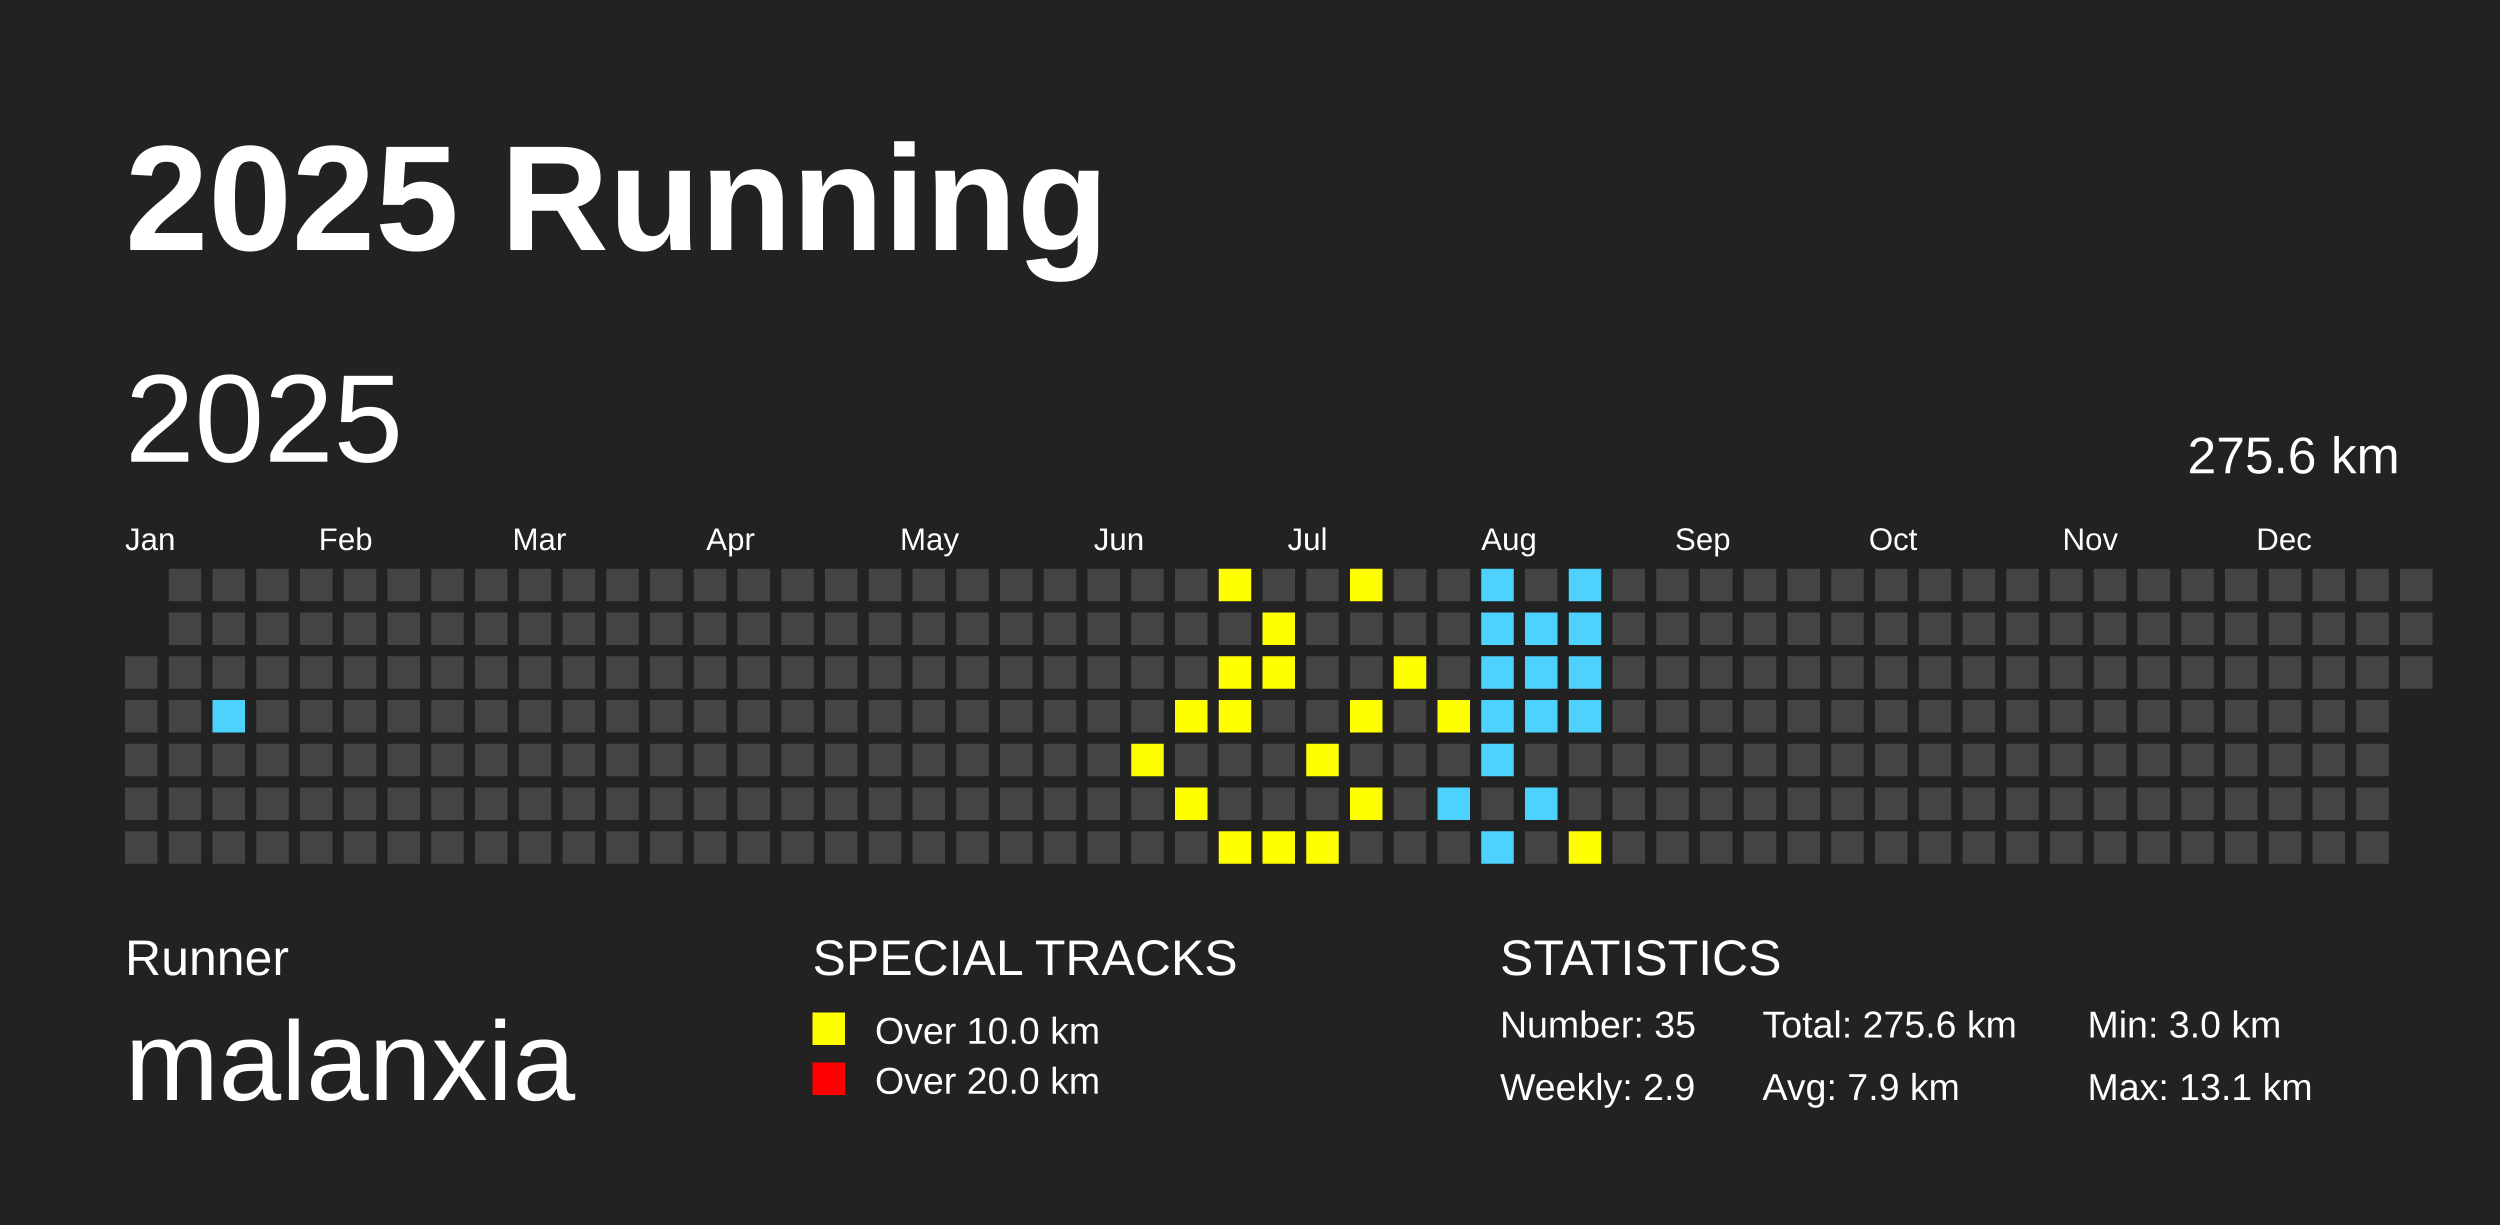
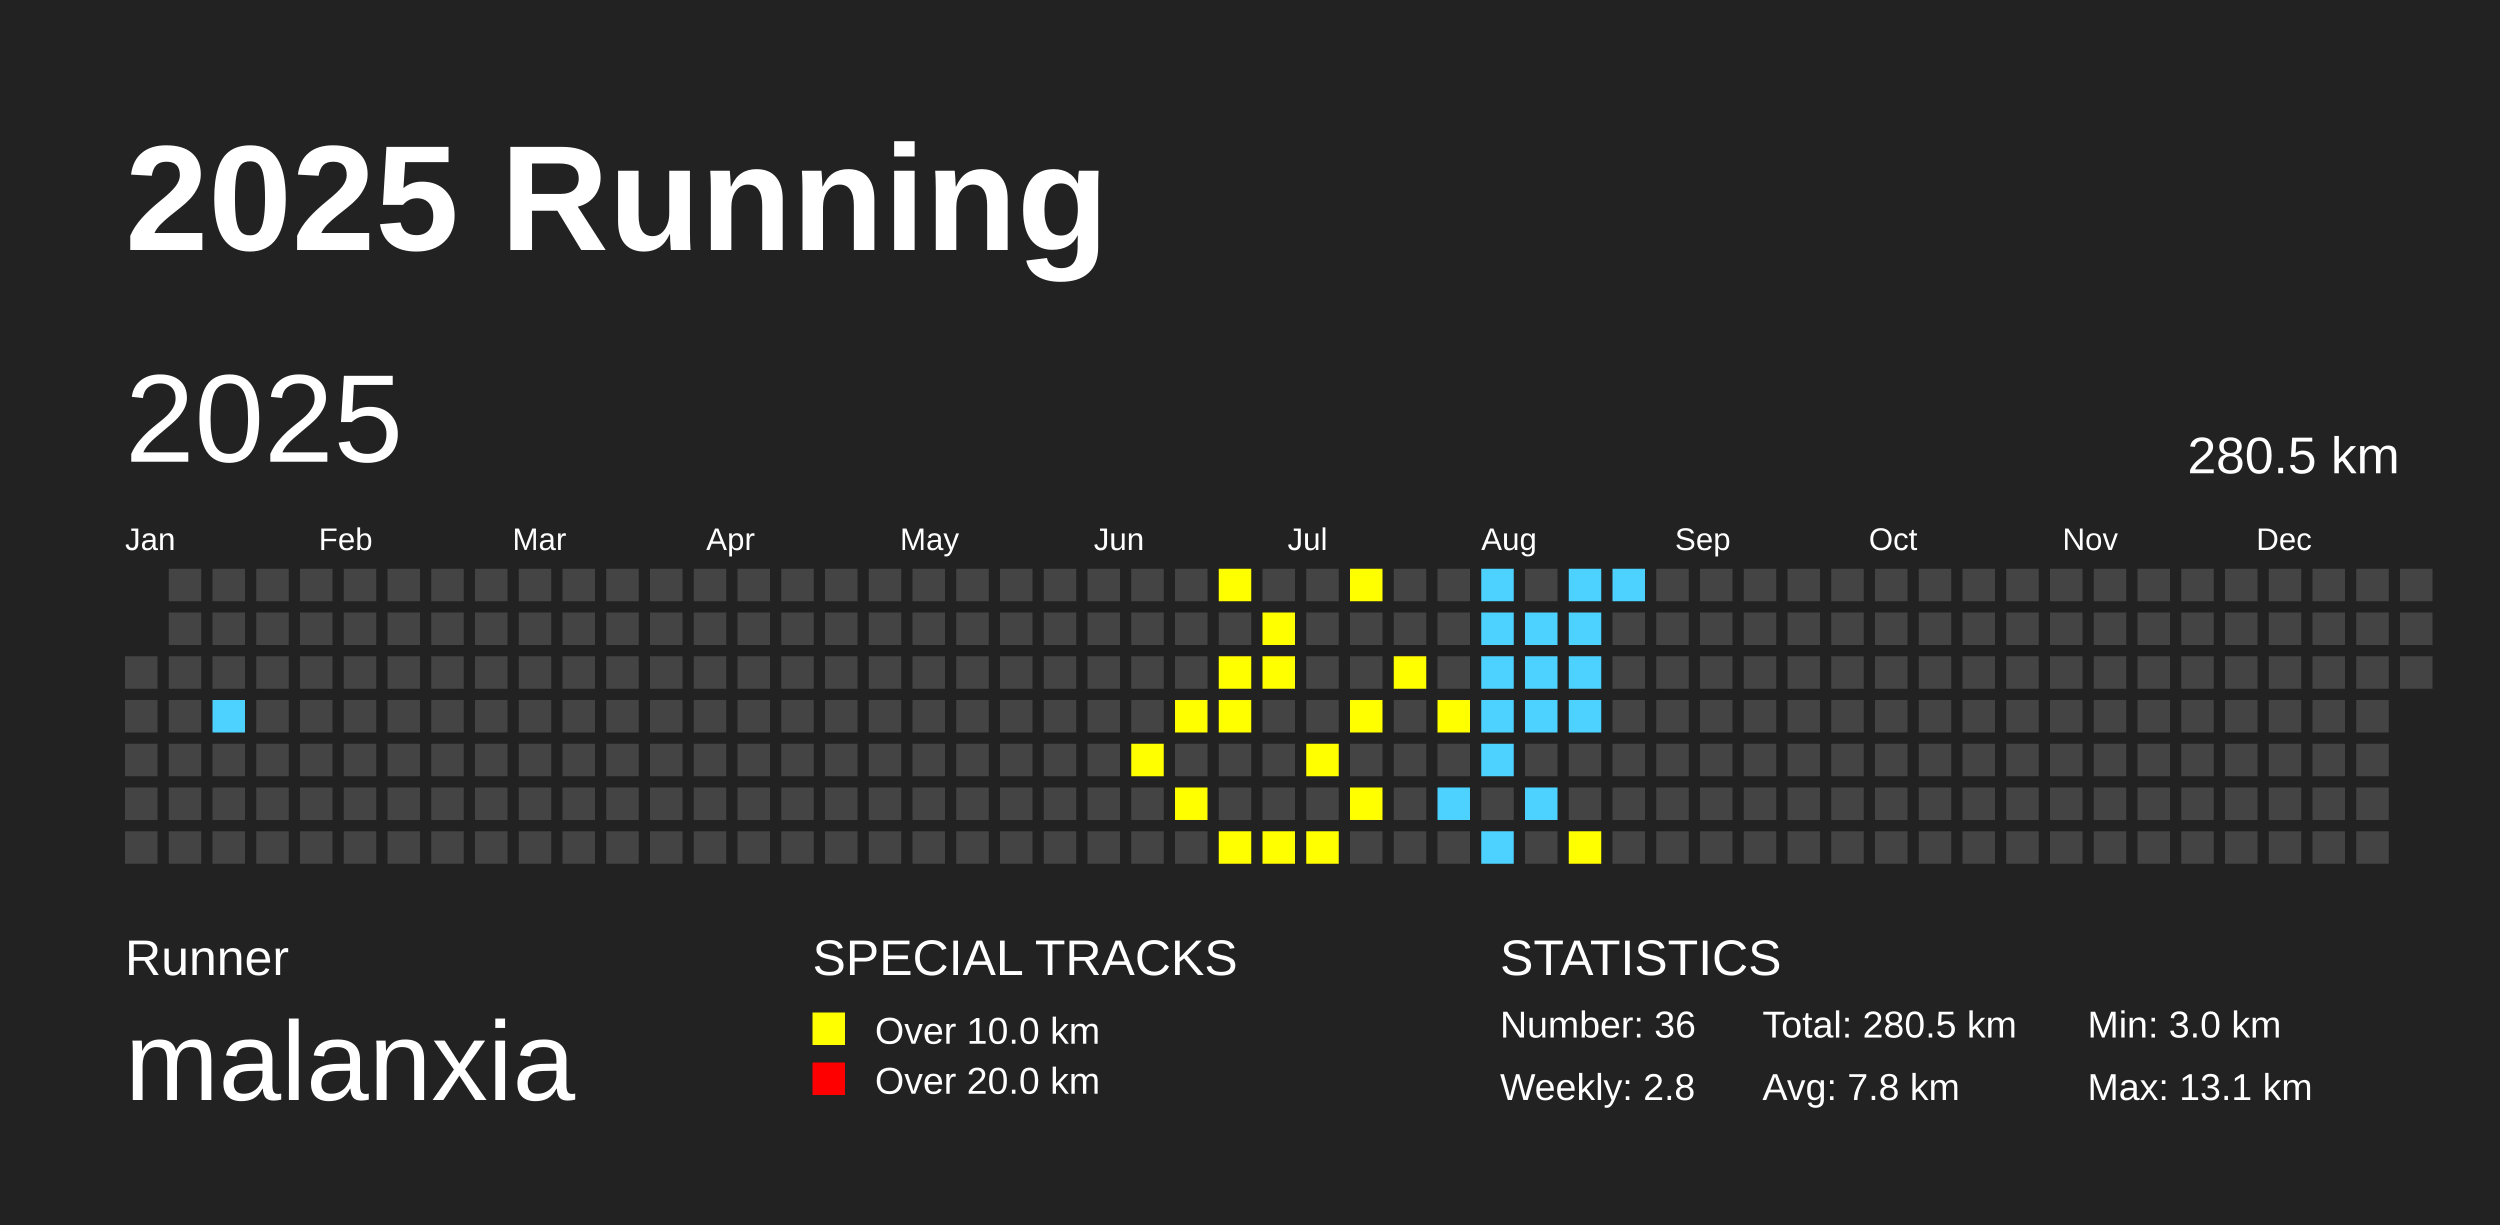
<svg xmlns="http://www.w3.org/2000/svg" baseProfile="full" height="98mm" version="1.1" viewBox="0,0,200,98" width="200mm">
  <defs />
  <rect fill="#222222" height="98" width="200" x="0" y="0" />
  <text fill="#FFFFFF" style="font-size:12px; font-family:Arial; font-weight:bold;" x="10" y="20">2025 Running</text>
  <text fill="#FFFFFF" style="font-size:4px; font-family:Arial" x="10" y="78">Runner</text>
  <text fill="#FFFFFF" style="font-size:9px; font-family:Arial" x="10" y="88">malanxia</text>
  <text fill="#FFFFFF" style="font-size:4px; font-family:Arial" x="65" y="78">SPECIAL TRACKS</text>
  <rect fill="yellow" height="2.6" width="2.6" x="65" y="81" />
  <text fill="#FFFFFF" style="font-size:3px; font-family:Arial" x="70" y="83.5">Over 10.0 km</text>
  <rect fill="red" height="2.6" width="2.6" x="65" y="85" />
  <text fill="#FFFFFF" style="font-size:3px; font-family:Arial" x="70" y="87.5">Over 20.0 km</text>
  <text fill="#FFFFFF" style="font-size:4px; font-family:Arial" x="120" y="78">STATISTICS</text>
-   <text fill="#FFFFFF" style="font-size:3px; font-family:Arial" x="120" y="83">Number: 35</text>
-   <text fill="#FFFFFF" style="font-size:3px; font-family:Arial" x="120" y="88">Weekly: 2.9</text>
-   <text fill="#FFFFFF" style="font-size:3px; font-family:Arial" x="141" y="83">Total: 275.6 km</text>
-   <text fill="#FFFFFF" style="font-size:3px; font-family:Arial" x="141" y="88">Avg: 7.9 km</text>
+   <text fill="#FFFFFF" style="font-size:3px; font-family:Arial" x="120" y="83">Number: 36</text>
+   <text fill="#FFFFFF" style="font-size:3px; font-family:Arial" x="120" y="88">Weekly: 2.8</text>
+   <text fill="#FFFFFF" style="font-size:3px; font-family:Arial" x="141" y="83">Total: 280.5 km</text>
+   <text fill="#FFFFFF" style="font-size:3px; font-family:Arial" x="141" y="88">Avg: 7.8 km</text>
  <text fill="#FFFFFF" style="font-size:3px; font-family:Arial" x="167" y="83">Min: 3.0 km</text>
  <text fill="#FFFFFF" style="font-size:3px; font-family:Arial" x="167" y="88">Max: 13.1 km</text>
  <text dominant-baseline="hanging" fill="#FFFFFF" style="font-size:10.0px; font-family:Arial;" x="10" y="30">2025</text>
-   <text dominant-baseline="hanging" fill="#FFFFFF" style="font-size:4.125px; font-family:Arial;" x="175" y="35">275.6 km</text>
+   <text dominant-baseline="hanging" fill="#FFFFFF" style="font-size:4.125px; font-family:Arial;" x="175" y="35">280.5 km</text>
  <text fill="#FFFFFF" style="font-size:2.5px; font-family:Arial" x="10.0" y="44">Jan</text>
  <text fill="#FFFFFF" style="font-size:2.5px; font-family:Arial" x="25.5" y="44">Feb</text>
  <text fill="#FFFFFF" style="font-size:2.5px; font-family:Arial" x="41.0" y="44">Mar</text>
  <text fill="#FFFFFF" style="font-size:2.5px; font-family:Arial" x="56.5" y="44">Apr</text>
  <text fill="#FFFFFF" style="font-size:2.5px; font-family:Arial" x="72.0" y="44">May</text>
  <text fill="#FFFFFF" style="font-size:2.5px; font-family:Arial" x="87.5" y="44">Jun</text>
  <text fill="#FFFFFF" style="font-size:2.5px; font-family:Arial" x="103.0" y="44">Jul</text>
  <text fill="#FFFFFF" style="font-size:2.5px; font-family:Arial" x="118.5" y="44">Aug</text>
  <text fill="#FFFFFF" style="font-size:2.5px; font-family:Arial" x="134.0" y="44">Sep</text>
  <text fill="#FFFFFF" style="font-size:2.5px; font-family:Arial" x="149.5" y="44">Oct</text>
  <text fill="#FFFFFF" style="font-size:2.5px; font-family:Arial" x="165.0" y="44">Nov</text>
  <text fill="#FFFFFF" style="font-size:2.5px; font-family:Arial" x="180.5" y="44">Dec</text>
  <rect fill="#444444" height="2.6" width="2.6" x="10.0" y="52.5" />
  <rect fill="#444444" height="2.6" width="2.6" x="10.0" y="56.0" />
  <rect fill="#444444" height="2.6" width="2.6" x="10.0" y="59.5" />
  <rect fill="#444444" height="2.6" width="2.6" x="10.0" y="63.0" />
  <rect fill="#444444" height="2.6" width="2.6" x="10.0" y="66.5" />
  <rect fill="#444444" height="2.6" width="2.6" x="13.5" y="45.5" />
  <rect fill="#444444" height="2.6" width="2.6" x="13.5" y="49.0" />
  <rect fill="#444444" height="2.6" width="2.6" x="13.5" y="52.5" />
  <rect fill="#444444" height="2.6" width="2.6" x="13.5" y="56.0" />
  <rect fill="#444444" height="2.6" width="2.6" x="13.5" y="59.5" />
  <rect fill="#444444" height="2.6" width="2.6" x="13.5" y="63.0" />
  <rect fill="#444444" height="2.6" width="2.6" x="13.5" y="66.5" />
  <rect fill="#444444" height="2.6" width="2.6" x="17.0" y="45.5" />
  <rect fill="#444444" height="2.6" width="2.6" x="17.0" y="49.0" />
  <rect fill="#444444" height="2.6" width="2.6" x="17.0" y="52.5" />
  <rect fill="#4DD2FF" height="2.6" width="2.6" x="17.0" y="56.0" />
  <rect fill="#444444" height="2.6" width="2.6" x="17.0" y="59.5" />
  <rect fill="#444444" height="2.6" width="2.6" x="17.0" y="63.0" />
  <rect fill="#444444" height="2.6" width="2.6" x="17.0" y="66.5" />
  <rect fill="#444444" height="2.6" width="2.6" x="20.5" y="45.5" />
  <rect fill="#444444" height="2.6" width="2.6" x="20.5" y="49.0" />
  <rect fill="#444444" height="2.6" width="2.6" x="20.5" y="52.5" />
  <rect fill="#444444" height="2.6" width="2.6" x="20.5" y="56.0" />
  <rect fill="#444444" height="2.6" width="2.6" x="20.5" y="59.5" />
  <rect fill="#444444" height="2.6" width="2.6" x="20.5" y="63.0" />
  <rect fill="#444444" height="2.6" width="2.6" x="20.5" y="66.5" />
  <rect fill="#444444" height="2.6" width="2.6" x="24.0" y="45.5" />
  <rect fill="#444444" height="2.6" width="2.6" x="24.0" y="49.0" />
  <rect fill="#444444" height="2.6" width="2.6" x="24.0" y="52.5" />
  <rect fill="#444444" height="2.6" width="2.6" x="24.0" y="56.0" />
  <rect fill="#444444" height="2.6" width="2.6" x="24.0" y="59.5" />
  <rect fill="#444444" height="2.6" width="2.6" x="24.0" y="63.0" />
  <rect fill="#444444" height="2.6" width="2.6" x="24.0" y="66.5" />
  <rect fill="#444444" height="2.6" width="2.6" x="27.5" y="45.5" />
  <rect fill="#444444" height="2.6" width="2.6" x="27.5" y="49.0" />
  <rect fill="#444444" height="2.6" width="2.6" x="27.5" y="52.5" />
  <rect fill="#444444" height="2.6" width="2.6" x="27.5" y="56.0" />
  <rect fill="#444444" height="2.6" width="2.6" x="27.5" y="59.5" />
  <rect fill="#444444" height="2.6" width="2.6" x="27.5" y="63.0" />
  <rect fill="#444444" height="2.6" width="2.6" x="27.5" y="66.5" />
  <rect fill="#444444" height="2.6" width="2.6" x="31.0" y="45.5" />
  <rect fill="#444444" height="2.6" width="2.6" x="31.0" y="49.0" />
  <rect fill="#444444" height="2.6" width="2.6" x="31.0" y="52.5" />
  <rect fill="#444444" height="2.6" width="2.6" x="31.0" y="56.0" />
  <rect fill="#444444" height="2.6" width="2.6" x="31.0" y="59.5" />
  <rect fill="#444444" height="2.6" width="2.6" x="31.0" y="63.0" />
  <rect fill="#444444" height="2.6" width="2.6" x="31.0" y="66.5" />
  <rect fill="#444444" height="2.6" width="2.6" x="34.5" y="45.5" />
  <rect fill="#444444" height="2.6" width="2.6" x="34.5" y="49.0" />
  <rect fill="#444444" height="2.6" width="2.6" x="34.5" y="52.5" />
  <rect fill="#444444" height="2.6" width="2.6" x="34.5" y="56.0" />
  <rect fill="#444444" height="2.6" width="2.6" x="34.5" y="59.5" />
  <rect fill="#444444" height="2.6" width="2.6" x="34.5" y="63.0" />
  <rect fill="#444444" height="2.6" width="2.6" x="34.5" y="66.5" />
  <rect fill="#444444" height="2.6" width="2.6" x="38.0" y="45.5" />
  <rect fill="#444444" height="2.6" width="2.6" x="38.0" y="49.0" />
  <rect fill="#444444" height="2.6" width="2.6" x="38.0" y="52.5" />
  <rect fill="#444444" height="2.6" width="2.6" x="38.0" y="56.0" />
  <rect fill="#444444" height="2.6" width="2.6" x="38.0" y="59.5" />
  <rect fill="#444444" height="2.6" width="2.6" x="38.0" y="63.0" />
  <rect fill="#444444" height="2.6" width="2.6" x="38.0" y="66.5" />
  <rect fill="#444444" height="2.6" width="2.6" x="41.5" y="45.5" />
  <rect fill="#444444" height="2.6" width="2.6" x="41.5" y="49.0" />
  <rect fill="#444444" height="2.6" width="2.6" x="41.5" y="52.5" />
  <rect fill="#444444" height="2.6" width="2.6" x="41.5" y="56.0" />
  <rect fill="#444444" height="2.6" width="2.6" x="41.5" y="59.5" />
  <rect fill="#444444" height="2.6" width="2.6" x="41.5" y="63.0" />
  <rect fill="#444444" height="2.6" width="2.6" x="41.5" y="66.5" />
  <rect fill="#444444" height="2.6" width="2.6" x="45.0" y="45.5" />
  <rect fill="#444444" height="2.6" width="2.6" x="45.0" y="49.0" />
  <rect fill="#444444" height="2.6" width="2.6" x="45.0" y="52.5" />
  <rect fill="#444444" height="2.6" width="2.6" x="45.0" y="56.0" />
  <rect fill="#444444" height="2.6" width="2.6" x="45.0" y="59.5" />
  <rect fill="#444444" height="2.6" width="2.6" x="45.0" y="63.0" />
  <rect fill="#444444" height="2.6" width="2.6" x="45.0" y="66.5" />
  <rect fill="#444444" height="2.6" width="2.6" x="48.5" y="45.5" />
  <rect fill="#444444" height="2.6" width="2.6" x="48.5" y="49.0" />
  <rect fill="#444444" height="2.6" width="2.6" x="48.5" y="52.5" />
  <rect fill="#444444" height="2.6" width="2.6" x="48.5" y="56.0" />
  <rect fill="#444444" height="2.6" width="2.6" x="48.5" y="59.5" />
  <rect fill="#444444" height="2.6" width="2.6" x="48.5" y="63.0" />
  <rect fill="#444444" height="2.6" width="2.6" x="48.5" y="66.5" />
  <rect fill="#444444" height="2.6" width="2.6" x="52.0" y="45.5" />
  <rect fill="#444444" height="2.6" width="2.6" x="52.0" y="49.0" />
  <rect fill="#444444" height="2.6" width="2.6" x="52.0" y="52.5" />
  <rect fill="#444444" height="2.6" width="2.6" x="52.0" y="56.0" />
  <rect fill="#444444" height="2.6" width="2.6" x="52.0" y="59.5" />
  <rect fill="#444444" height="2.6" width="2.6" x="52.0" y="63.0" />
  <rect fill="#444444" height="2.6" width="2.6" x="52.0" y="66.5" />
  <rect fill="#444444" height="2.6" width="2.6" x="55.5" y="45.5" />
  <rect fill="#444444" height="2.6" width="2.6" x="55.5" y="49.0" />
  <rect fill="#444444" height="2.6" width="2.6" x="55.5" y="52.5" />
  <rect fill="#444444" height="2.6" width="2.6" x="55.5" y="56.0" />
  <rect fill="#444444" height="2.6" width="2.6" x="55.5" y="59.5" />
  <rect fill="#444444" height="2.6" width="2.6" x="55.5" y="63.0" />
  <rect fill="#444444" height="2.6" width="2.6" x="55.5" y="66.5" />
  <rect fill="#444444" height="2.6" width="2.6" x="59.0" y="45.5" />
  <rect fill="#444444" height="2.6" width="2.6" x="59.0" y="49.0" />
  <rect fill="#444444" height="2.6" width="2.6" x="59.0" y="52.5" />
  <rect fill="#444444" height="2.6" width="2.6" x="59.0" y="56.0" />
  <rect fill="#444444" height="2.6" width="2.6" x="59.0" y="59.5" />
  <rect fill="#444444" height="2.6" width="2.6" x="59.0" y="63.0" />
  <rect fill="#444444" height="2.6" width="2.6" x="59.0" y="66.5" />
  <rect fill="#444444" height="2.6" width="2.6" x="62.5" y="45.5" />
  <rect fill="#444444" height="2.6" width="2.6" x="62.5" y="49.0" />
  <rect fill="#444444" height="2.6" width="2.6" x="62.5" y="52.5" />
  <rect fill="#444444" height="2.6" width="2.6" x="62.5" y="56.0" />
  <rect fill="#444444" height="2.6" width="2.6" x="62.5" y="59.5" />
  <rect fill="#444444" height="2.6" width="2.6" x="62.5" y="63.0" />
  <rect fill="#444444" height="2.6" width="2.6" x="62.5" y="66.5" />
  <rect fill="#444444" height="2.6" width="2.6" x="66.0" y="45.5" />
  <rect fill="#444444" height="2.6" width="2.6" x="66.0" y="49.0" />
  <rect fill="#444444" height="2.6" width="2.6" x="66.0" y="52.5" />
  <rect fill="#444444" height="2.6" width="2.6" x="66.0" y="56.0" />
  <rect fill="#444444" height="2.6" width="2.6" x="66.0" y="59.5" />
  <rect fill="#444444" height="2.6" width="2.6" x="66.0" y="63.0" />
  <rect fill="#444444" height="2.6" width="2.6" x="66.0" y="66.5" />
  <rect fill="#444444" height="2.6" width="2.6" x="69.5" y="45.5" />
  <rect fill="#444444" height="2.6" width="2.6" x="69.5" y="49.0" />
  <rect fill="#444444" height="2.6" width="2.6" x="69.5" y="52.5" />
  <rect fill="#444444" height="2.6" width="2.6" x="69.5" y="56.0" />
  <rect fill="#444444" height="2.6" width="2.6" x="69.5" y="59.5" />
  <rect fill="#444444" height="2.6" width="2.6" x="69.5" y="63.0" />
  <rect fill="#444444" height="2.6" width="2.6" x="69.5" y="66.5" />
  <rect fill="#444444" height="2.6" width="2.6" x="73.0" y="45.5" />
  <rect fill="#444444" height="2.6" width="2.6" x="73.0" y="49.0" />
  <rect fill="#444444" height="2.6" width="2.6" x="73.0" y="52.5" />
  <rect fill="#444444" height="2.6" width="2.6" x="73.0" y="56.0" />
  <rect fill="#444444" height="2.6" width="2.6" x="73.0" y="59.5" />
  <rect fill="#444444" height="2.6" width="2.6" x="73.0" y="63.0" />
  <rect fill="#444444" height="2.6" width="2.6" x="73.0" y="66.5" />
  <rect fill="#444444" height="2.6" width="2.6" x="76.5" y="45.5" />
  <rect fill="#444444" height="2.6" width="2.6" x="76.5" y="49.0" />
  <rect fill="#444444" height="2.6" width="2.6" x="76.5" y="52.5" />
  <rect fill="#444444" height="2.6" width="2.6" x="76.5" y="56.0" />
  <rect fill="#444444" height="2.6" width="2.6" x="76.5" y="59.5" />
  <rect fill="#444444" height="2.6" width="2.6" x="76.5" y="63.0" />
  <rect fill="#444444" height="2.6" width="2.6" x="76.5" y="66.5" />
  <rect fill="#444444" height="2.6" width="2.6" x="80.0" y="45.5" />
  <rect fill="#444444" height="2.6" width="2.6" x="80.0" y="49.0" />
  <rect fill="#444444" height="2.6" width="2.6" x="80.0" y="52.5" />
  <rect fill="#444444" height="2.6" width="2.6" x="80.0" y="56.0" />
  <rect fill="#444444" height="2.6" width="2.6" x="80.0" y="59.5" />
  <rect fill="#444444" height="2.6" width="2.6" x="80.0" y="63.0" />
  <rect fill="#444444" height="2.6" width="2.6" x="80.0" y="66.5" />
  <rect fill="#444444" height="2.6" width="2.6" x="83.5" y="45.5" />
  <rect fill="#444444" height="2.6" width="2.6" x="83.5" y="49.0" />
  <rect fill="#444444" height="2.6" width="2.6" x="83.5" y="52.5" />
  <rect fill="#444444" height="2.6" width="2.6" x="83.5" y="56.0" />
  <rect fill="#444444" height="2.6" width="2.6" x="83.5" y="59.5" />
  <rect fill="#444444" height="2.6" width="2.6" x="83.5" y="63.0" />
  <rect fill="#444444" height="2.6" width="2.6" x="83.5" y="66.5" />
  <rect fill="#444444" height="2.6" width="2.6" x="87.0" y="45.5" />
  <rect fill="#444444" height="2.6" width="2.6" x="87.0" y="49.0" />
  <rect fill="#444444" height="2.6" width="2.6" x="87.0" y="52.5" />
  <rect fill="#444444" height="2.6" width="2.6" x="87.0" y="56.0" />
  <rect fill="#444444" height="2.6" width="2.6" x="87.0" y="59.5" />
  <rect fill="#444444" height="2.6" width="2.6" x="87.0" y="63.0" />
  <rect fill="#444444" height="2.6" width="2.6" x="87.0" y="66.5" />
  <rect fill="#444444" height="2.6" width="2.6" x="90.5" y="45.5" />
  <rect fill="#444444" height="2.6" width="2.6" x="90.5" y="49.0" />
  <rect fill="#444444" height="2.6" width="2.6" x="90.5" y="52.5" />
  <rect fill="#444444" height="2.6" width="2.6" x="90.5" y="56.0" />
  <rect fill="yellow" height="2.6" width="2.6" x="90.5" y="59.5" />
  <rect fill="#444444" height="2.6" width="2.6" x="90.5" y="63.0" />
  <rect fill="#444444" height="2.6" width="2.6" x="90.5" y="66.5" />
  <rect fill="#444444" height="2.6" width="2.6" x="94.0" y="45.5" />
  <rect fill="#444444" height="2.6" width="2.6" x="94.0" y="49.0" />
  <rect fill="#444444" height="2.6" width="2.6" x="94.0" y="52.5" />
  <rect fill="yellow" height="2.6" width="2.6" x="94.0" y="56.0" />
  <rect fill="#444444" height="2.6" width="2.6" x="94.0" y="59.5" />
  <rect fill="yellow" height="2.6" width="2.6" x="94.0" y="63.0" />
  <rect fill="#444444" height="2.6" width="2.6" x="94.0" y="66.5" />
  <rect fill="yellow" height="2.6" width="2.6" x="97.5" y="45.5" />
  <rect fill="#444444" height="2.6" width="2.6" x="97.5" y="49.0" />
  <rect fill="yellow" height="2.6" width="2.6" x="97.5" y="52.5" />
  <rect fill="yellow" height="2.6" width="2.6" x="97.5" y="56.0" />
  <rect fill="#444444" height="2.6" width="2.6" x="97.5" y="59.5" />
  <rect fill="#444444" height="2.6" width="2.6" x="97.5" y="63.0" />
  <rect fill="yellow" height="2.6" width="2.6" x="97.5" y="66.5" />
  <rect fill="#444444" height="2.6" width="2.6" x="101.0" y="45.5" />
  <rect fill="yellow" height="2.6" width="2.6" x="101.0" y="49.0" />
  <rect fill="yellow" height="2.6" width="2.6" x="101.0" y="52.5" />
  <rect fill="#444444" height="2.6" width="2.6" x="101.0" y="56.0" />
  <rect fill="#444444" height="2.6" width="2.6" x="101.0" y="59.5" />
  <rect fill="#444444" height="2.6" width="2.6" x="101.0" y="63.0" />
  <rect fill="yellow" height="2.6" width="2.6" x="101.0" y="66.5" />
  <rect fill="#444444" height="2.6" width="2.6" x="104.5" y="45.5" />
  <rect fill="#444444" height="2.6" width="2.6" x="104.5" y="49.0" />
  <rect fill="#444444" height="2.6" width="2.6" x="104.5" y="52.5" />
  <rect fill="#444444" height="2.6" width="2.6" x="104.5" y="56.0" />
  <rect fill="yellow" height="2.6" width="2.6" x="104.5" y="59.5" />
  <rect fill="#444444" height="2.6" width="2.6" x="104.5" y="63.0" />
  <rect fill="yellow" height="2.6" width="2.6" x="104.5" y="66.5" />
  <rect fill="yellow" height="2.6" width="2.6" x="108.0" y="45.5" />
  <rect fill="#444444" height="2.6" width="2.6" x="108.0" y="49.0" />
  <rect fill="#444444" height="2.6" width="2.6" x="108.0" y="52.5" />
  <rect fill="yellow" height="2.6" width="2.6" x="108.0" y="56.0" />
  <rect fill="#444444" height="2.6" width="2.6" x="108.0" y="59.5" />
  <rect fill="yellow" height="2.6" width="2.6" x="108.0" y="63.0" />
  <rect fill="#444444" height="2.6" width="2.6" x="108.0" y="66.5" />
  <rect fill="#444444" height="2.6" width="2.6" x="111.5" y="45.5" />
  <rect fill="#444444" height="2.6" width="2.6" x="111.5" y="49.0" />
  <rect fill="yellow" height="2.6" width="2.6" x="111.5" y="52.5" />
  <rect fill="#444444" height="2.6" width="2.6" x="111.5" y="56.0" />
  <rect fill="#444444" height="2.6" width="2.6" x="111.5" y="59.5" />
  <rect fill="#444444" height="2.6" width="2.6" x="111.5" y="63.0" />
  <rect fill="#444444" height="2.6" width="2.6" x="111.5" y="66.5" />
  <rect fill="#444444" height="2.6" width="2.6" x="115.0" y="45.5" />
  <rect fill="#444444" height="2.6" width="2.6" x="115.0" y="49.0" />
  <rect fill="#444444" height="2.6" width="2.6" x="115.0" y="52.5" />
  <rect fill="yellow" height="2.6" width="2.6" x="115.0" y="56.0" />
  <rect fill="#444444" height="2.6" width="2.6" x="115.0" y="59.5" />
  <rect fill="#4DD2FF" height="2.6" width="2.6" x="115.0" y="63.0" />
  <rect fill="#444444" height="2.6" width="2.6" x="115.0" y="66.5" />
  <rect fill="#4DD2FF" height="2.6" width="2.6" x="118.5" y="45.5" />
  <rect fill="#4DD2FF" height="2.6" width="2.6" x="118.5" y="49.0" />
  <rect fill="#4DD2FF" height="2.6" width="2.6" x="118.5" y="52.5" />
  <rect fill="#4DD2FF" height="2.6" width="2.6" x="118.5" y="56.0" />
  <rect fill="#4DD2FF" height="2.6" width="2.6" x="118.5" y="59.5" />
  <rect fill="#444444" height="2.6" width="2.6" x="118.5" y="63.0" />
  <rect fill="#4DD2FF" height="2.6" width="2.6" x="118.5" y="66.5" />
  <rect fill="#444444" height="2.6" width="2.6" x="122.0" y="45.5" />
  <rect fill="#4DD2FF" height="2.6" width="2.6" x="122.0" y="49.0" />
  <rect fill="#4DD2FF" height="2.6" width="2.6" x="122.0" y="52.5" />
  <rect fill="#4DD2FF" height="2.6" width="2.6" x="122.0" y="56.0" />
  <rect fill="#444444" height="2.6" width="2.6" x="122.0" y="59.5" />
  <rect fill="#4DD2FF" height="2.6" width="2.6" x="122.0" y="63.0" />
  <rect fill="#444444" height="2.6" width="2.6" x="122.0" y="66.5" />
  <rect fill="#4DD2FF" height="2.6" width="2.6" x="125.5" y="45.5" />
  <rect fill="#4DD2FF" height="2.6" width="2.6" x="125.5" y="49.0" />
  <rect fill="#4DD2FF" height="2.6" width="2.6" x="125.5" y="52.5" />
  <rect fill="#4DD2FF" height="2.6" width="2.6" x="125.5" y="56.0" />
  <rect fill="#444444" height="2.6" width="2.6" x="125.5" y="59.5" />
  <rect fill="#444444" height="2.6" width="2.6" x="125.5" y="63.0" />
  <rect fill="yellow" height="2.6" width="2.6" x="125.5" y="66.5" />
-   <rect fill="#444444" height="2.6" width="2.6" x="129.0" y="45.5" />
+   <rect fill="#4DD2FF" height="2.6" width="2.6" x="129.0" y="45.5" />
  <rect fill="#444444" height="2.6" width="2.6" x="129.0" y="49.0" />
  <rect fill="#444444" height="2.6" width="2.6" x="129.0" y="52.5" />
  <rect fill="#444444" height="2.6" width="2.6" x="129.0" y="56.0" />
  <rect fill="#444444" height="2.6" width="2.6" x="129.0" y="59.5" />
  <rect fill="#444444" height="2.6" width="2.6" x="129.0" y="63.0" />
  <rect fill="#444444" height="2.6" width="2.6" x="129.0" y="66.5" />
  <rect fill="#444444" height="2.6" width="2.6" x="132.5" y="45.5" />
  <rect fill="#444444" height="2.6" width="2.6" x="132.5" y="49.0" />
  <rect fill="#444444" height="2.6" width="2.6" x="132.5" y="52.5" />
  <rect fill="#444444" height="2.6" width="2.6" x="132.5" y="56.0" />
  <rect fill="#444444" height="2.6" width="2.6" x="132.5" y="59.5" />
  <rect fill="#444444" height="2.6" width="2.6" x="132.5" y="63.0" />
  <rect fill="#444444" height="2.6" width="2.6" x="132.5" y="66.5" />
  <rect fill="#444444" height="2.6" width="2.6" x="136.0" y="45.5" />
  <rect fill="#444444" height="2.6" width="2.6" x="136.0" y="49.0" />
  <rect fill="#444444" height="2.6" width="2.6" x="136.0" y="52.5" />
  <rect fill="#444444" height="2.6" width="2.6" x="136.0" y="56.0" />
  <rect fill="#444444" height="2.6" width="2.6" x="136.0" y="59.5" />
  <rect fill="#444444" height="2.6" width="2.6" x="136.0" y="63.0" />
  <rect fill="#444444" height="2.6" width="2.6" x="136.0" y="66.5" />
  <rect fill="#444444" height="2.6" width="2.6" x="139.5" y="45.5" />
  <rect fill="#444444" height="2.6" width="2.6" x="139.5" y="49.0" />
  <rect fill="#444444" height="2.6" width="2.6" x="139.5" y="52.5" />
  <rect fill="#444444" height="2.6" width="2.6" x="139.5" y="56.0" />
  <rect fill="#444444" height="2.6" width="2.6" x="139.5" y="59.5" />
  <rect fill="#444444" height="2.6" width="2.6" x="139.5" y="63.0" />
  <rect fill="#444444" height="2.6" width="2.6" x="139.5" y="66.5" />
  <rect fill="#444444" height="2.6" width="2.6" x="143.0" y="45.5" />
  <rect fill="#444444" height="2.6" width="2.6" x="143.0" y="49.0" />
  <rect fill="#444444" height="2.6" width="2.6" x="143.0" y="52.5" />
  <rect fill="#444444" height="2.6" width="2.6" x="143.0" y="56.0" />
  <rect fill="#444444" height="2.6" width="2.6" x="143.0" y="59.5" />
  <rect fill="#444444" height="2.6" width="2.6" x="143.0" y="63.0" />
  <rect fill="#444444" height="2.6" width="2.6" x="143.0" y="66.5" />
  <rect fill="#444444" height="2.6" width="2.6" x="146.5" y="45.5" />
  <rect fill="#444444" height="2.6" width="2.6" x="146.5" y="49.0" />
  <rect fill="#444444" height="2.6" width="2.6" x="146.5" y="52.5" />
  <rect fill="#444444" height="2.6" width="2.6" x="146.5" y="56.0" />
  <rect fill="#444444" height="2.6" width="2.6" x="146.5" y="59.5" />
  <rect fill="#444444" height="2.6" width="2.6" x="146.5" y="63.0" />
  <rect fill="#444444" height="2.6" width="2.6" x="146.5" y="66.5" />
  <rect fill="#444444" height="2.6" width="2.6" x="150.0" y="45.5" />
  <rect fill="#444444" height="2.6" width="2.6" x="150.0" y="49.0" />
  <rect fill="#444444" height="2.6" width="2.6" x="150.0" y="52.5" />
  <rect fill="#444444" height="2.6" width="2.6" x="150.0" y="56.0" />
  <rect fill="#444444" height="2.6" width="2.6" x="150.0" y="59.5" />
  <rect fill="#444444" height="2.6" width="2.6" x="150.0" y="63.0" />
  <rect fill="#444444" height="2.6" width="2.6" x="150.0" y="66.5" />
  <rect fill="#444444" height="2.6" width="2.6" x="153.5" y="45.5" />
  <rect fill="#444444" height="2.6" width="2.6" x="153.5" y="49.0" />
  <rect fill="#444444" height="2.6" width="2.6" x="153.5" y="52.5" />
  <rect fill="#444444" height="2.6" width="2.6" x="153.5" y="56.0" />
  <rect fill="#444444" height="2.6" width="2.6" x="153.5" y="59.5" />
  <rect fill="#444444" height="2.6" width="2.6" x="153.5" y="63.0" />
  <rect fill="#444444" height="2.6" width="2.6" x="153.5" y="66.5" />
  <rect fill="#444444" height="2.6" width="2.6" x="157.0" y="45.5" />
  <rect fill="#444444" height="2.6" width="2.6" x="157.0" y="49.0" />
  <rect fill="#444444" height="2.6" width="2.6" x="157.0" y="52.5" />
  <rect fill="#444444" height="2.6" width="2.6" x="157.0" y="56.0" />
  <rect fill="#444444" height="2.6" width="2.6" x="157.0" y="59.5" />
  <rect fill="#444444" height="2.6" width="2.6" x="157.0" y="63.0" />
  <rect fill="#444444" height="2.6" width="2.6" x="157.0" y="66.5" />
  <rect fill="#444444" height="2.6" width="2.6" x="160.5" y="45.5" />
  <rect fill="#444444" height="2.6" width="2.6" x="160.5" y="49.0" />
  <rect fill="#444444" height="2.6" width="2.6" x="160.5" y="52.5" />
  <rect fill="#444444" height="2.6" width="2.6" x="160.5" y="56.0" />
  <rect fill="#444444" height="2.6" width="2.6" x="160.5" y="59.5" />
  <rect fill="#444444" height="2.6" width="2.6" x="160.5" y="63.0" />
  <rect fill="#444444" height="2.6" width="2.6" x="160.5" y="66.5" />
  <rect fill="#444444" height="2.6" width="2.6" x="164.0" y="45.5" />
  <rect fill="#444444" height="2.6" width="2.6" x="164.0" y="49.0" />
  <rect fill="#444444" height="2.6" width="2.6" x="164.0" y="52.5" />
  <rect fill="#444444" height="2.6" width="2.6" x="164.0" y="56.0" />
  <rect fill="#444444" height="2.6" width="2.6" x="164.0" y="59.5" />
  <rect fill="#444444" height="2.6" width="2.6" x="164.0" y="63.0" />
  <rect fill="#444444" height="2.6" width="2.6" x="164.0" y="66.5" />
  <rect fill="#444444" height="2.6" width="2.6" x="167.5" y="45.5" />
  <rect fill="#444444" height="2.6" width="2.6" x="167.5" y="49.0" />
  <rect fill="#444444" height="2.6" width="2.6" x="167.5" y="52.5" />
  <rect fill="#444444" height="2.6" width="2.6" x="167.5" y="56.0" />
  <rect fill="#444444" height="2.6" width="2.6" x="167.5" y="59.5" />
  <rect fill="#444444" height="2.6" width="2.6" x="167.5" y="63.0" />
  <rect fill="#444444" height="2.6" width="2.6" x="167.5" y="66.5" />
  <rect fill="#444444" height="2.6" width="2.6" x="171.0" y="45.5" />
  <rect fill="#444444" height="2.6" width="2.6" x="171.0" y="49.0" />
  <rect fill="#444444" height="2.6" width="2.6" x="171.0" y="52.5" />
  <rect fill="#444444" height="2.6" width="2.6" x="171.0" y="56.0" />
  <rect fill="#444444" height="2.6" width="2.6" x="171.0" y="59.5" />
  <rect fill="#444444" height="2.6" width="2.6" x="171.0" y="63.0" />
  <rect fill="#444444" height="2.6" width="2.6" x="171.0" y="66.5" />
  <rect fill="#444444" height="2.6" width="2.6" x="174.5" y="45.5" />
  <rect fill="#444444" height="2.6" width="2.6" x="174.5" y="49.0" />
  <rect fill="#444444" height="2.6" width="2.6" x="174.5" y="52.5" />
  <rect fill="#444444" height="2.6" width="2.6" x="174.5" y="56.0" />
  <rect fill="#444444" height="2.6" width="2.6" x="174.5" y="59.5" />
  <rect fill="#444444" height="2.6" width="2.6" x="174.5" y="63.0" />
  <rect fill="#444444" height="2.6" width="2.6" x="174.5" y="66.5" />
  <rect fill="#444444" height="2.6" width="2.6" x="178.0" y="45.5" />
  <rect fill="#444444" height="2.6" width="2.6" x="178.0" y="49.0" />
  <rect fill="#444444" height="2.6" width="2.6" x="178.0" y="52.5" />
  <rect fill="#444444" height="2.6" width="2.6" x="178.0" y="56.0" />
  <rect fill="#444444" height="2.6" width="2.6" x="178.0" y="59.5" />
  <rect fill="#444444" height="2.6" width="2.6" x="178.0" y="63.0" />
  <rect fill="#444444" height="2.6" width="2.6" x="178.0" y="66.5" />
  <rect fill="#444444" height="2.6" width="2.6" x="181.5" y="45.5" />
  <rect fill="#444444" height="2.6" width="2.6" x="181.5" y="49.0" />
  <rect fill="#444444" height="2.6" width="2.6" x="181.5" y="52.5" />
  <rect fill="#444444" height="2.6" width="2.6" x="181.5" y="56.0" />
  <rect fill="#444444" height="2.6" width="2.6" x="181.5" y="59.5" />
  <rect fill="#444444" height="2.6" width="2.6" x="181.5" y="63.0" />
  <rect fill="#444444" height="2.6" width="2.6" x="181.5" y="66.5" />
  <rect fill="#444444" height="2.6" width="2.6" x="185.0" y="45.5" />
  <rect fill="#444444" height="2.6" width="2.6" x="185.0" y="49.0" />
  <rect fill="#444444" height="2.6" width="2.6" x="185.0" y="52.5" />
  <rect fill="#444444" height="2.6" width="2.6" x="185.0" y="56.0" />
  <rect fill="#444444" height="2.6" width="2.6" x="185.0" y="59.5" />
  <rect fill="#444444" height="2.6" width="2.6" x="185.0" y="63.0" />
  <rect fill="#444444" height="2.6" width="2.6" x="185.0" y="66.5" />
  <rect fill="#444444" height="2.6" width="2.6" x="188.5" y="45.5" />
  <rect fill="#444444" height="2.6" width="2.6" x="188.5" y="49.0" />
  <rect fill="#444444" height="2.6" width="2.6" x="188.5" y="52.5" />
  <rect fill="#444444" height="2.6" width="2.6" x="188.5" y="56.0" />
  <rect fill="#444444" height="2.6" width="2.6" x="188.5" y="59.5" />
  <rect fill="#444444" height="2.6" width="2.6" x="188.5" y="63.0" />
  <rect fill="#444444" height="2.6" width="2.6" x="188.5" y="66.5" />
  <rect fill="#444444" height="2.6" width="2.6" x="192.0" y="45.5" />
  <rect fill="#444444" height="2.6" width="2.6" x="192.0" y="49.0" />
  <rect fill="#444444" height="2.6" width="2.6" x="192.0" y="52.5" />
</svg>
